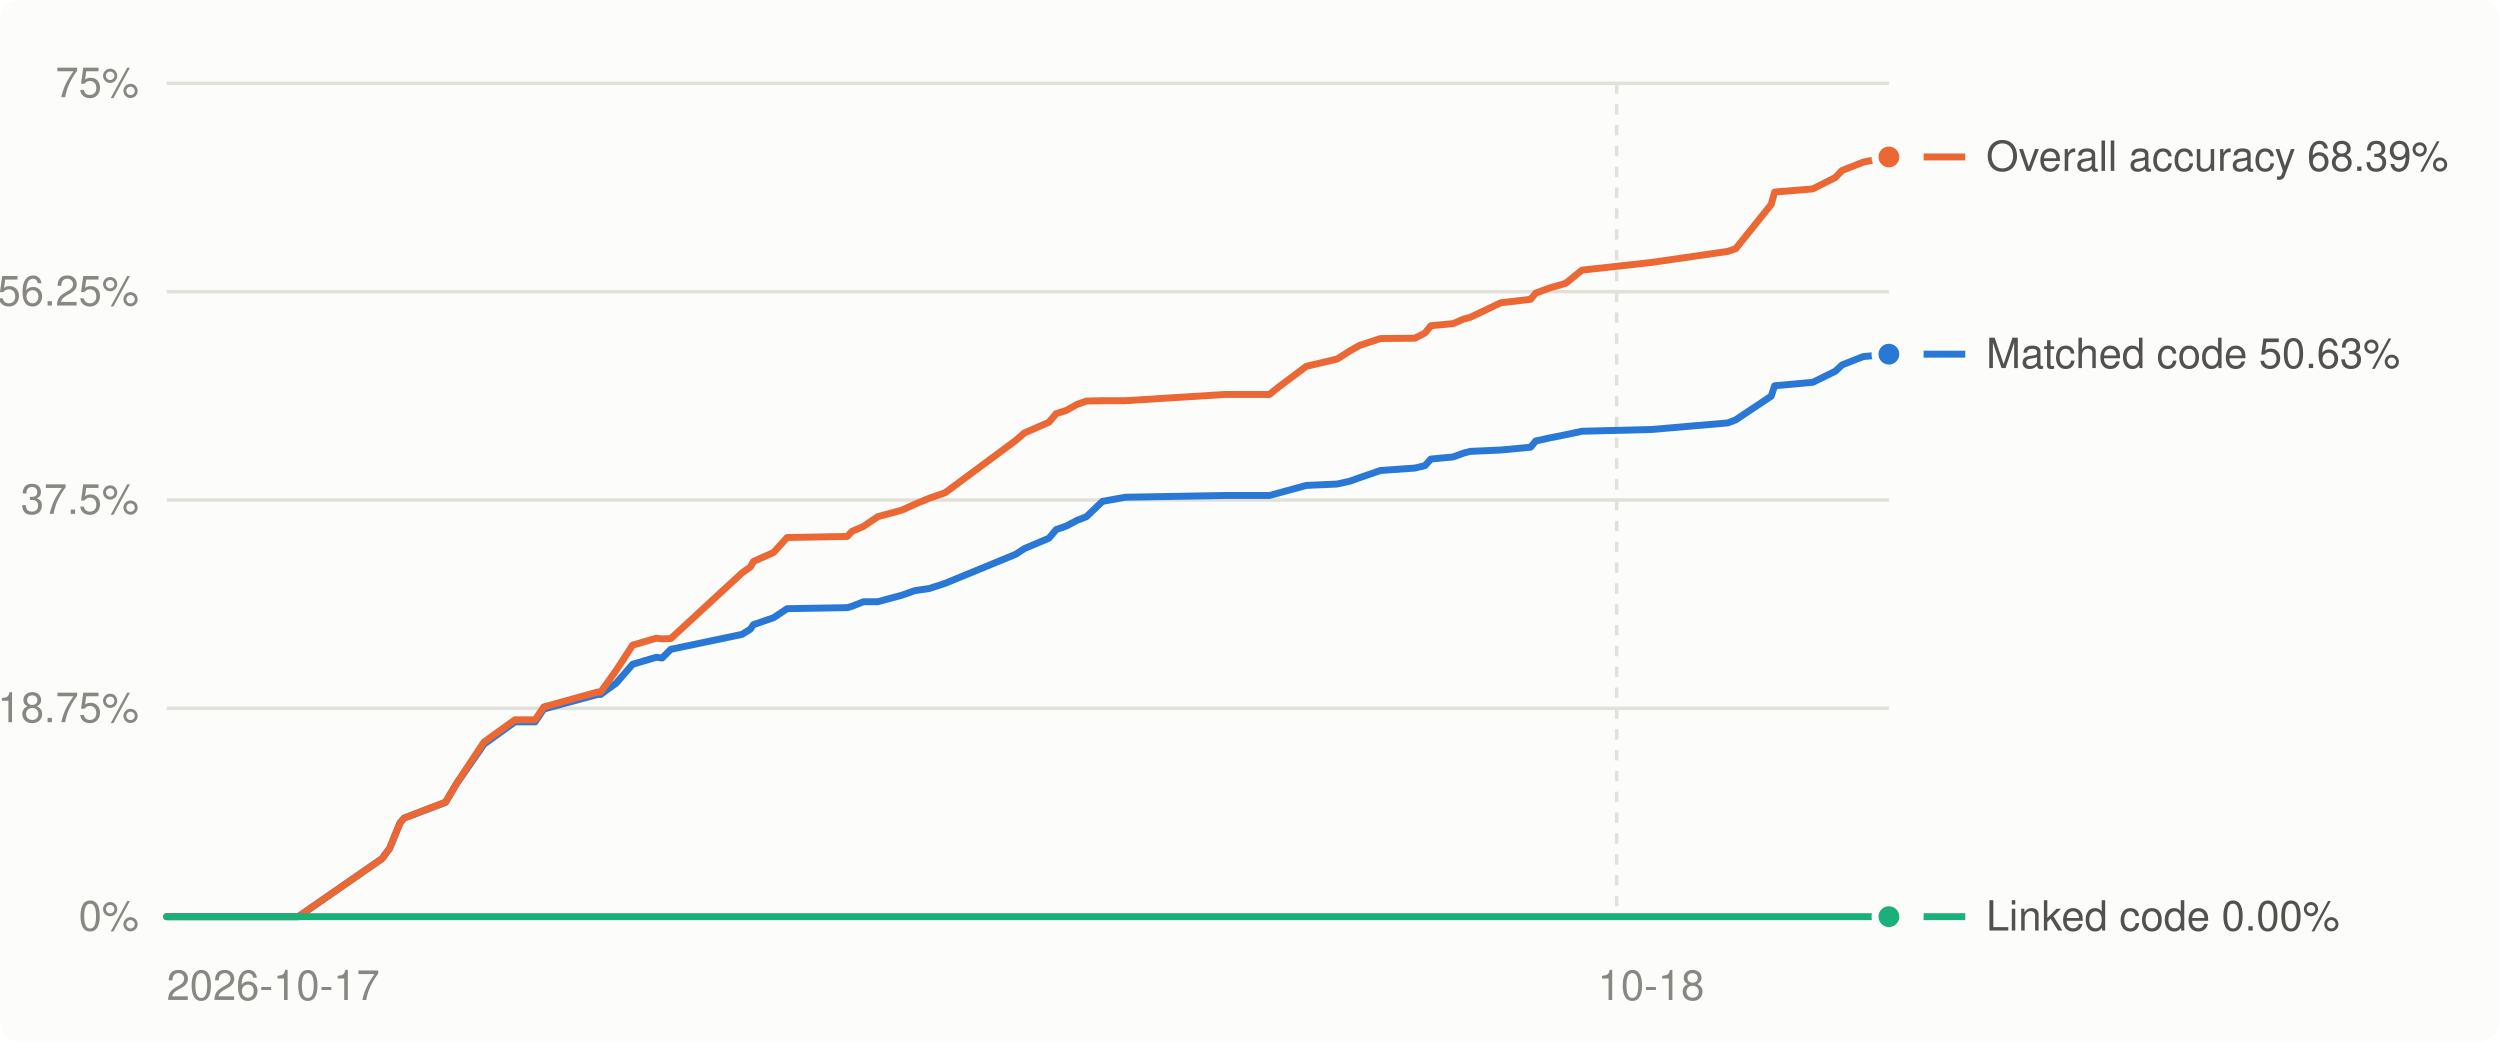
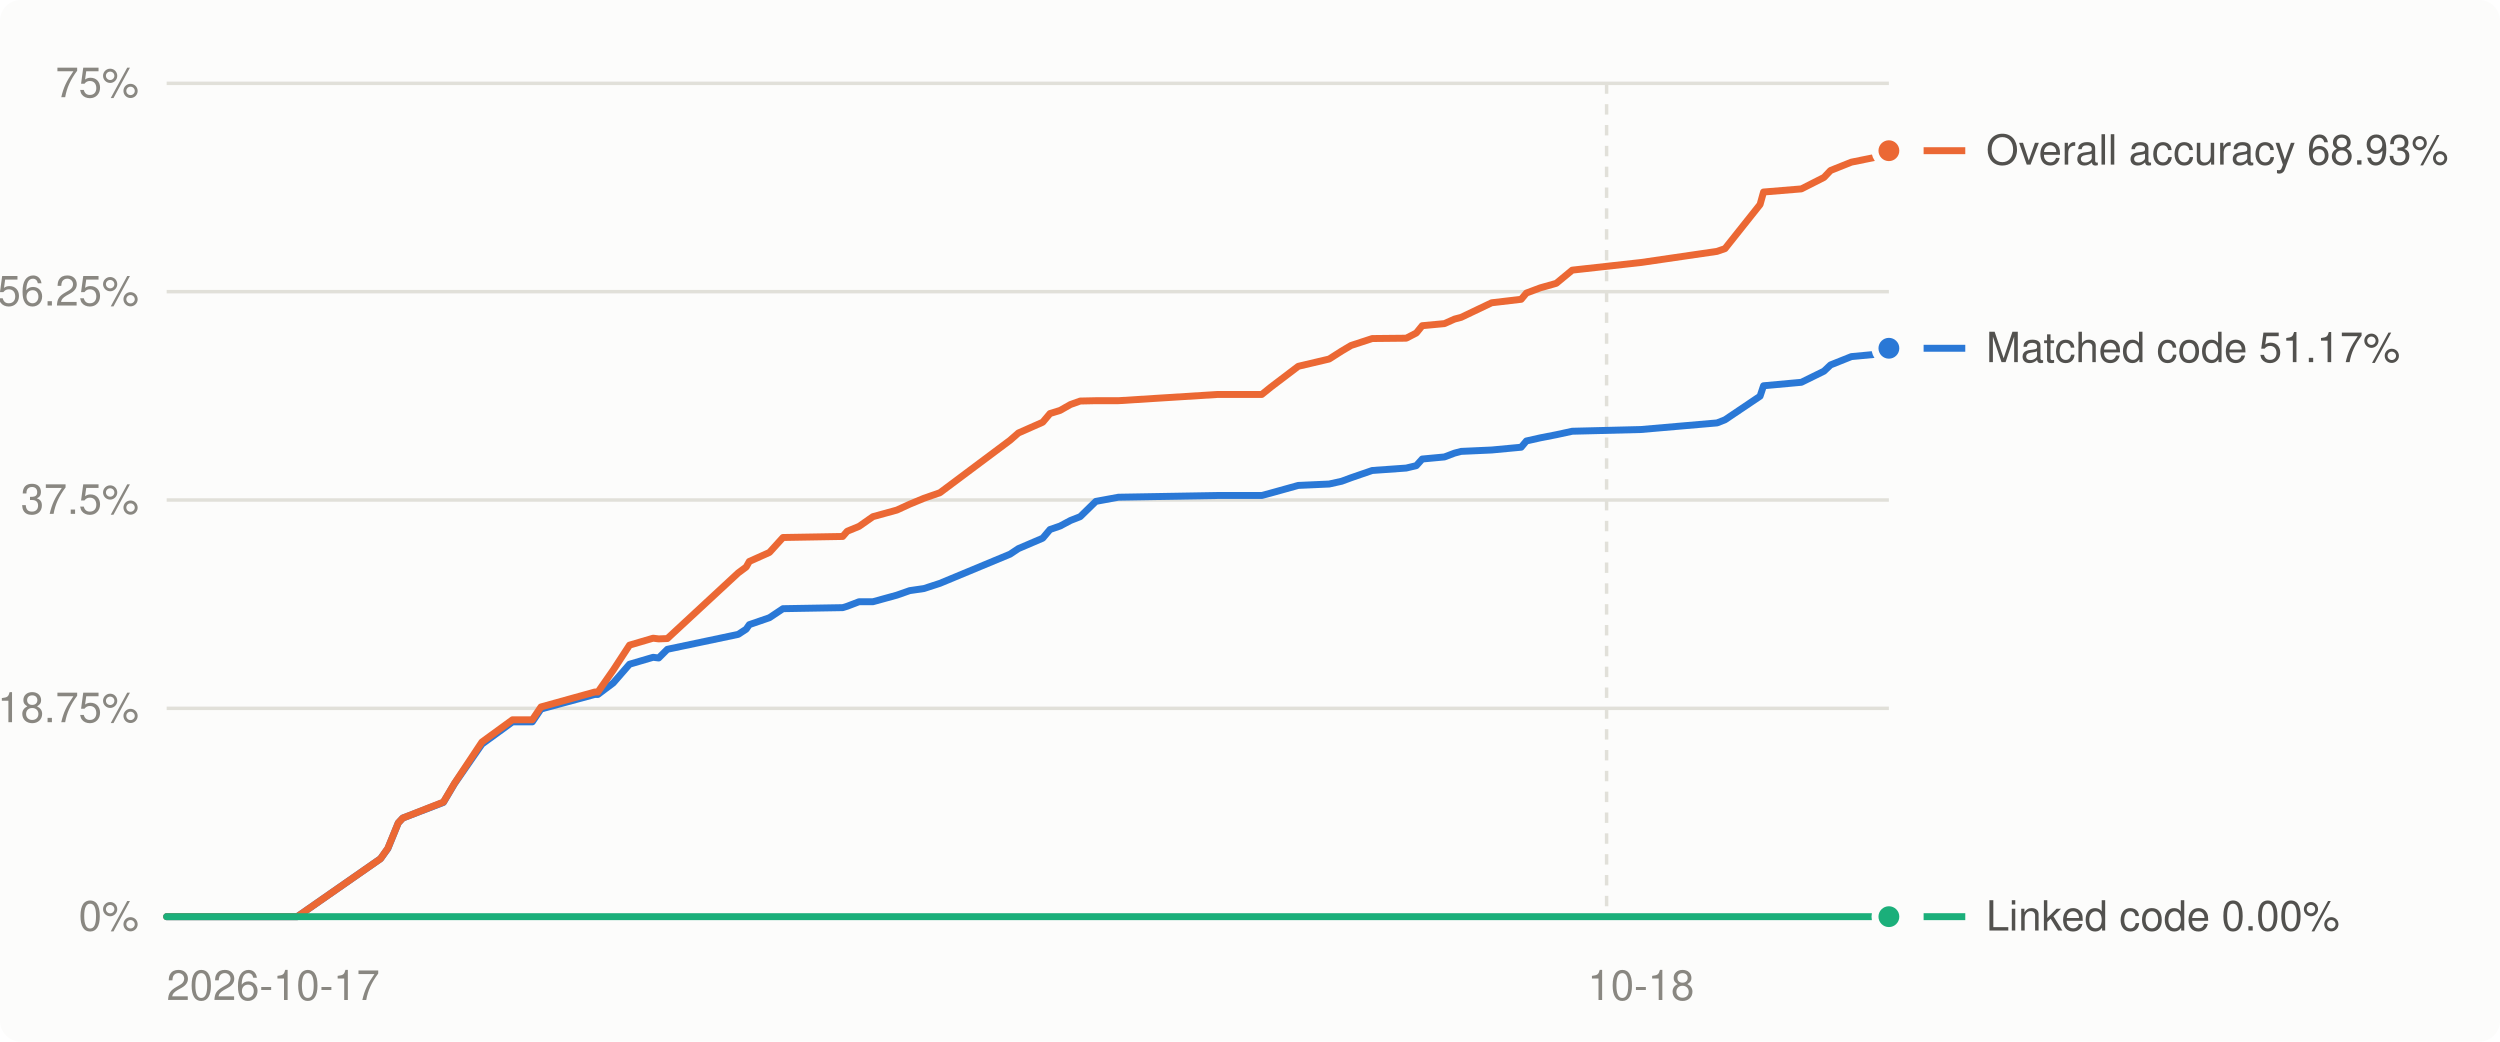
<svg xmlns="http://www.w3.org/2000/svg" viewBox="0 0 720 300" width="720" height="300" role="img" aria-label="Decompilation progress over time">
  <style>
.bg{fill:#fcfcfb}.grid{stroke:#e1e0d9}.muted{fill:#898781}.lbl{fill:#52514e}.ln0{stroke:#2a78d6}.dot0{fill:#2a78d6;stroke:#fcfcfb}.ln1{stroke:#eb6834}.dot1{fill:#eb6834;stroke:#fcfcfb}.ln2{stroke:#1baf7a}.dot2{fill:#1baf7a;stroke:#fcfcfb}
@media (prefers-color-scheme: dark){.bg{fill:#1a1a19}.grid{stroke:#2c2c2a}.muted{fill:#898781}.lbl{fill:#c3c2b7}.ln0{stroke:#3987e5}.dot0{fill:#3987e5;stroke:#1a1a19}.ln1{stroke:#d95926}.dot1{fill:#d95926;stroke:#1a1a19}.ln2{stroke:#199e70}.dot2{fill:#199e70;stroke:#1a1a19}}
text{font:12px -apple-system,BlinkMacSystemFont,'Segoe UI',Helvetica,Arial,sans-serif}
</style>
  <rect class="bg" width="720" height="300" rx="6" />
  <line x1="48" x2="544" y1="264.0" y2="264.0" class="grid" stroke-width="1" />
  <text x="40" y="268.0" class="muted" text-anchor="end">0%</text>
  <line x1="48" x2="544" y1="204.0" y2="204.0" class="grid" stroke-width="1" />
  <text x="40" y="208.0" class="muted" text-anchor="end">18.75%</text>
  <line x1="48" x2="544" y1="144.0" y2="144.0" class="grid" stroke-width="1" />
  <text x="40" y="148.0" class="muted" text-anchor="end">37.5%</text>
  <line x1="48" x2="544" y1="84.0" y2="84.0" class="grid" stroke-width="1" />
  <text x="40" y="88.0" class="muted" text-anchor="end">56.25%</text>
  <line x1="48" x2="544" y1="24.0" y2="24.0" class="grid" stroke-width="1" />
  <text x="40" y="28.0" class="muted" text-anchor="end">75%</text>
-   <line x1="465.6" x2="465.6" y1="24" y2="264" class="grid" stroke-width="1" stroke-dasharray="3 3" />
+   <line x1="462.7" x2="462.7" y1="24" y2="264" class="grid" stroke-width="1" stroke-dasharray="3 3" />
  <text class="muted" x="48.0" y="288" text-anchor="start">2026-10-17</text>
-   <text class="muted" x="475.5" y="288" text-anchor="middle">10-18</text>
-   <polyline points="48.0,264.0 85.9,264.0 110.0,247.3 112.2,244.4 115.2,237.0 116.4,235.6 128.3,231.1 131.5,225.7 139.4,214.3 148.3,207.9 154.1,207.9 156.6,204.2 172.1,200.0 173.0,200.0 177.5,196.7 182.2,191.3 189.0,189.3 190.7,189.5 193.2,187.0 213.7,182.7 216.1,181.2 217.0,179.9 222.8,177.9 226.7,175.3 244.0,175.0 245.4,174.6 248.7,173.3 252.8,173.3 259.8,171.4 263.5,170.1 267.6,169.5 272.2,168.0 292.6,159.6 295.0,158.0 302.1,155.0 304.2,152.5 307.1,151.5 310.1,149.9 312.9,148.8 317.5,144.4 324.1,143.2 352.8,142.7 365.6,142.7 368.2,142.0 376.2,139.8 385.1,139.4 388.7,138.6 391.5,137.6 397.6,135.5 407.5,134.8 410.4,134.1 412.1,132.2 418.5,131.6 421.5,130.5 423.4,130.0 432.2,129.6 440.8,128.8 442.3,127.0 446.4,126.1 450.9,125.2 455.6,124.2 475.5,123.7 497.6,121.8 499.9,120.9 510.1,114.1 511.1,111.1 522.1,110.1 528.6,106.9 530.5,105.1 536.6,102.7 544.0,102.0" fill="none" class="ln0" stroke-width="2" stroke-linejoin="round" stroke-linecap="round" />
-   <polyline points="48.0,264.0 85.9,264.0 110.0,247.3 112.2,244.3 115.2,237.0 116.4,235.6 128.3,231.0 131.5,225.6 139.4,213.7 148.3,207.3 154.1,207.3 156.6,203.6 172.1,199.3 173.0,199.3 177.5,193.0 182.2,185.8 189.0,183.8 190.7,184.0 193.2,183.9 213.7,165.0 216.1,163.3 217.0,161.7 222.8,159.1 226.7,154.8 244.0,154.5 245.4,153.0 248.7,151.6 252.8,148.8 259.8,146.9 263.5,145.2 267.6,143.5 272.2,141.9 292.6,126.8 295.0,124.7 302.1,121.6 304.2,119.1 307.1,118.2 310.1,116.5 312.9,115.5 317.5,115.4 324.1,115.4 352.8,113.6 365.6,113.6 368.2,111.5 376.2,105.5 385.1,103.4 388.7,101.1 391.5,99.5 397.6,97.5 407.5,97.4 410.4,95.9 412.1,93.8 418.5,93.2 421.5,91.9 423.4,91.4 432.2,87.2 440.8,86.2 442.3,84.4 446.4,82.9 450.9,81.6 455.6,77.8 475.5,75.6 497.6,72.4 499.9,71.6 510.1,58.9 511.1,55.3 522.1,54.4 528.6,51.1 530.5,49.1 536.6,46.7 544.0,45.2" fill="none" class="ln1" stroke-width="2" stroke-linejoin="round" stroke-linecap="round" />
-   <polyline points="48.0,264.0 85.9,264.0 110.0,264.0 112.2,264.0 115.2,264.0 116.4,264.0 128.3,264.0 131.5,264.0 139.4,264.0 148.3,264.0 154.1,264.0 156.6,264.0 172.1,264.0 173.0,264.0 177.5,264.0 182.2,264.0 189.0,264.0 190.7,264.0 193.2,264.0 213.7,264.0 216.1,264.0 217.0,264.0 222.8,264.0 226.7,264.0 244.0,264.0 245.4,264.0 248.7,264.0 252.8,264.0 259.8,264.0 263.5,264.0 267.6,264.0 272.2,264.0 292.6,264.0 295.0,264.0 302.1,264.0 304.2,264.0 307.1,264.0 310.1,264.0 312.9,264.0 317.5,264.0 324.1,264.0 352.8,264.0 365.6,264.0 368.2,264.0 376.2,264.0 385.1,264.0 388.7,264.0 391.5,264.0 397.6,264.0 407.5,264.0 410.4,264.0 412.1,264.0 418.5,264.0 421.5,264.0 423.4,264.0 432.2,264.0 440.8,264.0 442.3,264.0 446.4,264.0 450.9,264.0 455.6,264.0 475.5,264.0 497.6,264.0 499.9,264.0 510.1,264.0 511.1,264.0 522.1,264.0 528.6,264.0 530.5,264.0 536.6,264.0 544.0,264.0" fill="none" class="ln2" stroke-width="2" stroke-linejoin="round" stroke-linecap="round" />
-   <circle cx="544.0" cy="102.0" r="4" class="dot0" stroke-width="2" />
-   <circle cx="544.0" cy="45.2" r="4" class="dot1" stroke-width="2" />
+   <text class="muted" x="472.6" y="288" text-anchor="middle">10-18</text>
+   <polyline points="48.0,264.0 85.6,264.0 109.6,247.3 111.7,244.4 114.7,237.0 116.0,235.6 127.7,231.1 130.9,225.7 138.8,214.3 147.6,207.9 153.3,207.9 155.8,204.2 171.3,200.0 172.2,200.0 176.6,196.7 181.3,191.3 188.1,189.3 189.7,189.5 192.2,187.0 212.6,182.7 214.9,181.2 215.8,179.9 221.6,177.9 225.5,175.3 242.7,175.0 244.0,174.6 247.4,173.3 251.4,173.3 258.3,171.4 262.0,170.1 266.1,169.5 270.7,168.0 290.9,159.6 293.3,158.0 300.3,155.0 302.4,152.5 305.3,151.5 308.3,149.9 311.1,148.8 315.6,144.4 322.1,143.2 350.7,142.7 363.4,142.7 366.0,142.0 373.9,139.8 382.8,139.4 386.4,138.6 389.1,137.6 395.2,135.5 405.0,134.8 407.9,134.1 409.6,132.2 416.0,131.6 418.9,130.5 420.8,130.0 429.6,129.6 438.1,128.8 439.6,127.0 443.6,126.1 448.2,125.2 452.8,124.2 472.6,123.7 494.5,121.8 496.8,120.9 506.9,114.1 507.9,111.1 518.8,110.1 525.3,106.9 527.2,105.1 533.2,102.7 540.6,102.0 544.0,100.3" fill="none" class="ln0" stroke-width="2" stroke-linejoin="round" stroke-linecap="round" />
+   <polyline points="48.0,264.0 85.6,264.0 109.6,247.3 111.7,244.3 114.7,237.0 116.0,235.6 127.7,231.0 130.9,225.6 138.8,213.7 147.6,207.3 153.3,207.3 155.8,203.6 171.3,199.3 172.2,199.3 176.6,193.0 181.3,185.8 188.1,183.8 189.7,184.0 192.2,183.9 212.6,165.0 214.9,163.3 215.8,161.7 221.6,159.1 225.5,154.8 242.7,154.5 244.0,153.0 247.4,151.6 251.4,148.8 258.3,146.9 262.0,145.2 266.1,143.5 270.7,141.9 290.9,126.8 293.3,124.7 300.3,121.6 302.4,119.1 305.3,118.2 308.3,116.5 311.1,115.5 315.6,115.4 322.1,115.4 350.7,113.6 363.4,113.6 366.0,111.5 373.9,105.5 382.8,103.4 386.4,101.1 389.1,99.5 395.2,97.5 405.0,97.4 407.9,95.9 409.6,93.8 416.0,93.2 418.9,91.9 420.8,91.4 429.6,87.2 438.1,86.2 439.6,84.4 443.6,82.9 448.2,81.6 452.8,77.8 472.6,75.6 494.5,72.4 496.8,71.6 506.9,58.9 507.9,55.3 518.8,54.4 525.3,51.1 527.2,49.1 533.2,46.7 540.6,45.2 544.0,43.4" fill="none" class="ln1" stroke-width="2" stroke-linejoin="round" stroke-linecap="round" />
+   <polyline points="48.0,264.0 85.6,264.0 109.6,264.0 111.7,264.0 114.7,264.0 116.0,264.0 127.7,264.0 130.9,264.0 138.8,264.0 147.6,264.0 153.3,264.0 155.8,264.0 171.3,264.0 172.2,264.0 176.6,264.0 181.3,264.0 188.1,264.0 189.7,264.0 192.2,264.0 212.6,264.0 214.9,264.0 215.8,264.0 221.6,264.0 225.5,264.0 242.7,264.0 244.0,264.0 247.4,264.0 251.4,264.0 258.3,264.0 262.0,264.0 266.1,264.0 270.7,264.0 290.9,264.0 293.3,264.0 300.3,264.0 302.4,264.0 305.3,264.0 308.3,264.0 311.1,264.0 315.6,264.0 322.1,264.0 350.7,264.0 363.4,264.0 366.0,264.0 373.9,264.0 382.8,264.0 386.4,264.0 389.1,264.0 395.2,264.0 405.0,264.0 407.9,264.0 409.6,264.0 416.0,264.0 418.9,264.0 420.8,264.0 429.6,264.0 438.1,264.0 439.6,264.0 443.6,264.0 448.2,264.0 452.8,264.0 472.6,264.0 494.5,264.0 496.8,264.0 506.9,264.0 507.9,264.0 518.8,264.0 525.3,264.0 527.2,264.0 533.2,264.0 540.6,264.0 544.0,264.0" fill="none" class="ln2" stroke-width="2" stroke-linejoin="round" stroke-linecap="round" />
+   <circle cx="544.0" cy="100.3" r="4" class="dot0" stroke-width="2" />
+   <circle cx="544.0" cy="43.4" r="4" class="dot1" stroke-width="2" />
  <circle cx="544.0" cy="264.0" r="4" class="dot2" stroke-width="2" />
  <line x1="554" x2="566" y1="264.0" y2="264.0" class="ln2" stroke-width="2" />
  <text class="lbl" x="572" y="268.0">Linked code 0.00%</text>
-   <line x1="554" x2="566" y1="102.0" y2="102.0" class="ln0" stroke-width="2" />
-   <text class="lbl" x="572" y="106.0">Matched code 50.63%</text>
-   <line x1="554" x2="566" y1="45.2" y2="45.2" class="ln1" stroke-width="2" />
-   <text class="lbl" x="572" y="49.2">Overall accuracy 68.39%</text>
+   <line x1="554" x2="566" y1="100.3" y2="100.3" class="ln0" stroke-width="2" />
+   <text class="lbl" x="572" y="104.3">Matched code 51.17%</text>
+   <line x1="554" x2="566" y1="43.4" y2="43.4" class="ln1" stroke-width="2" />
+   <text class="lbl" x="572" y="47.4">Overall accuracy 68.93%</text>
</svg>
